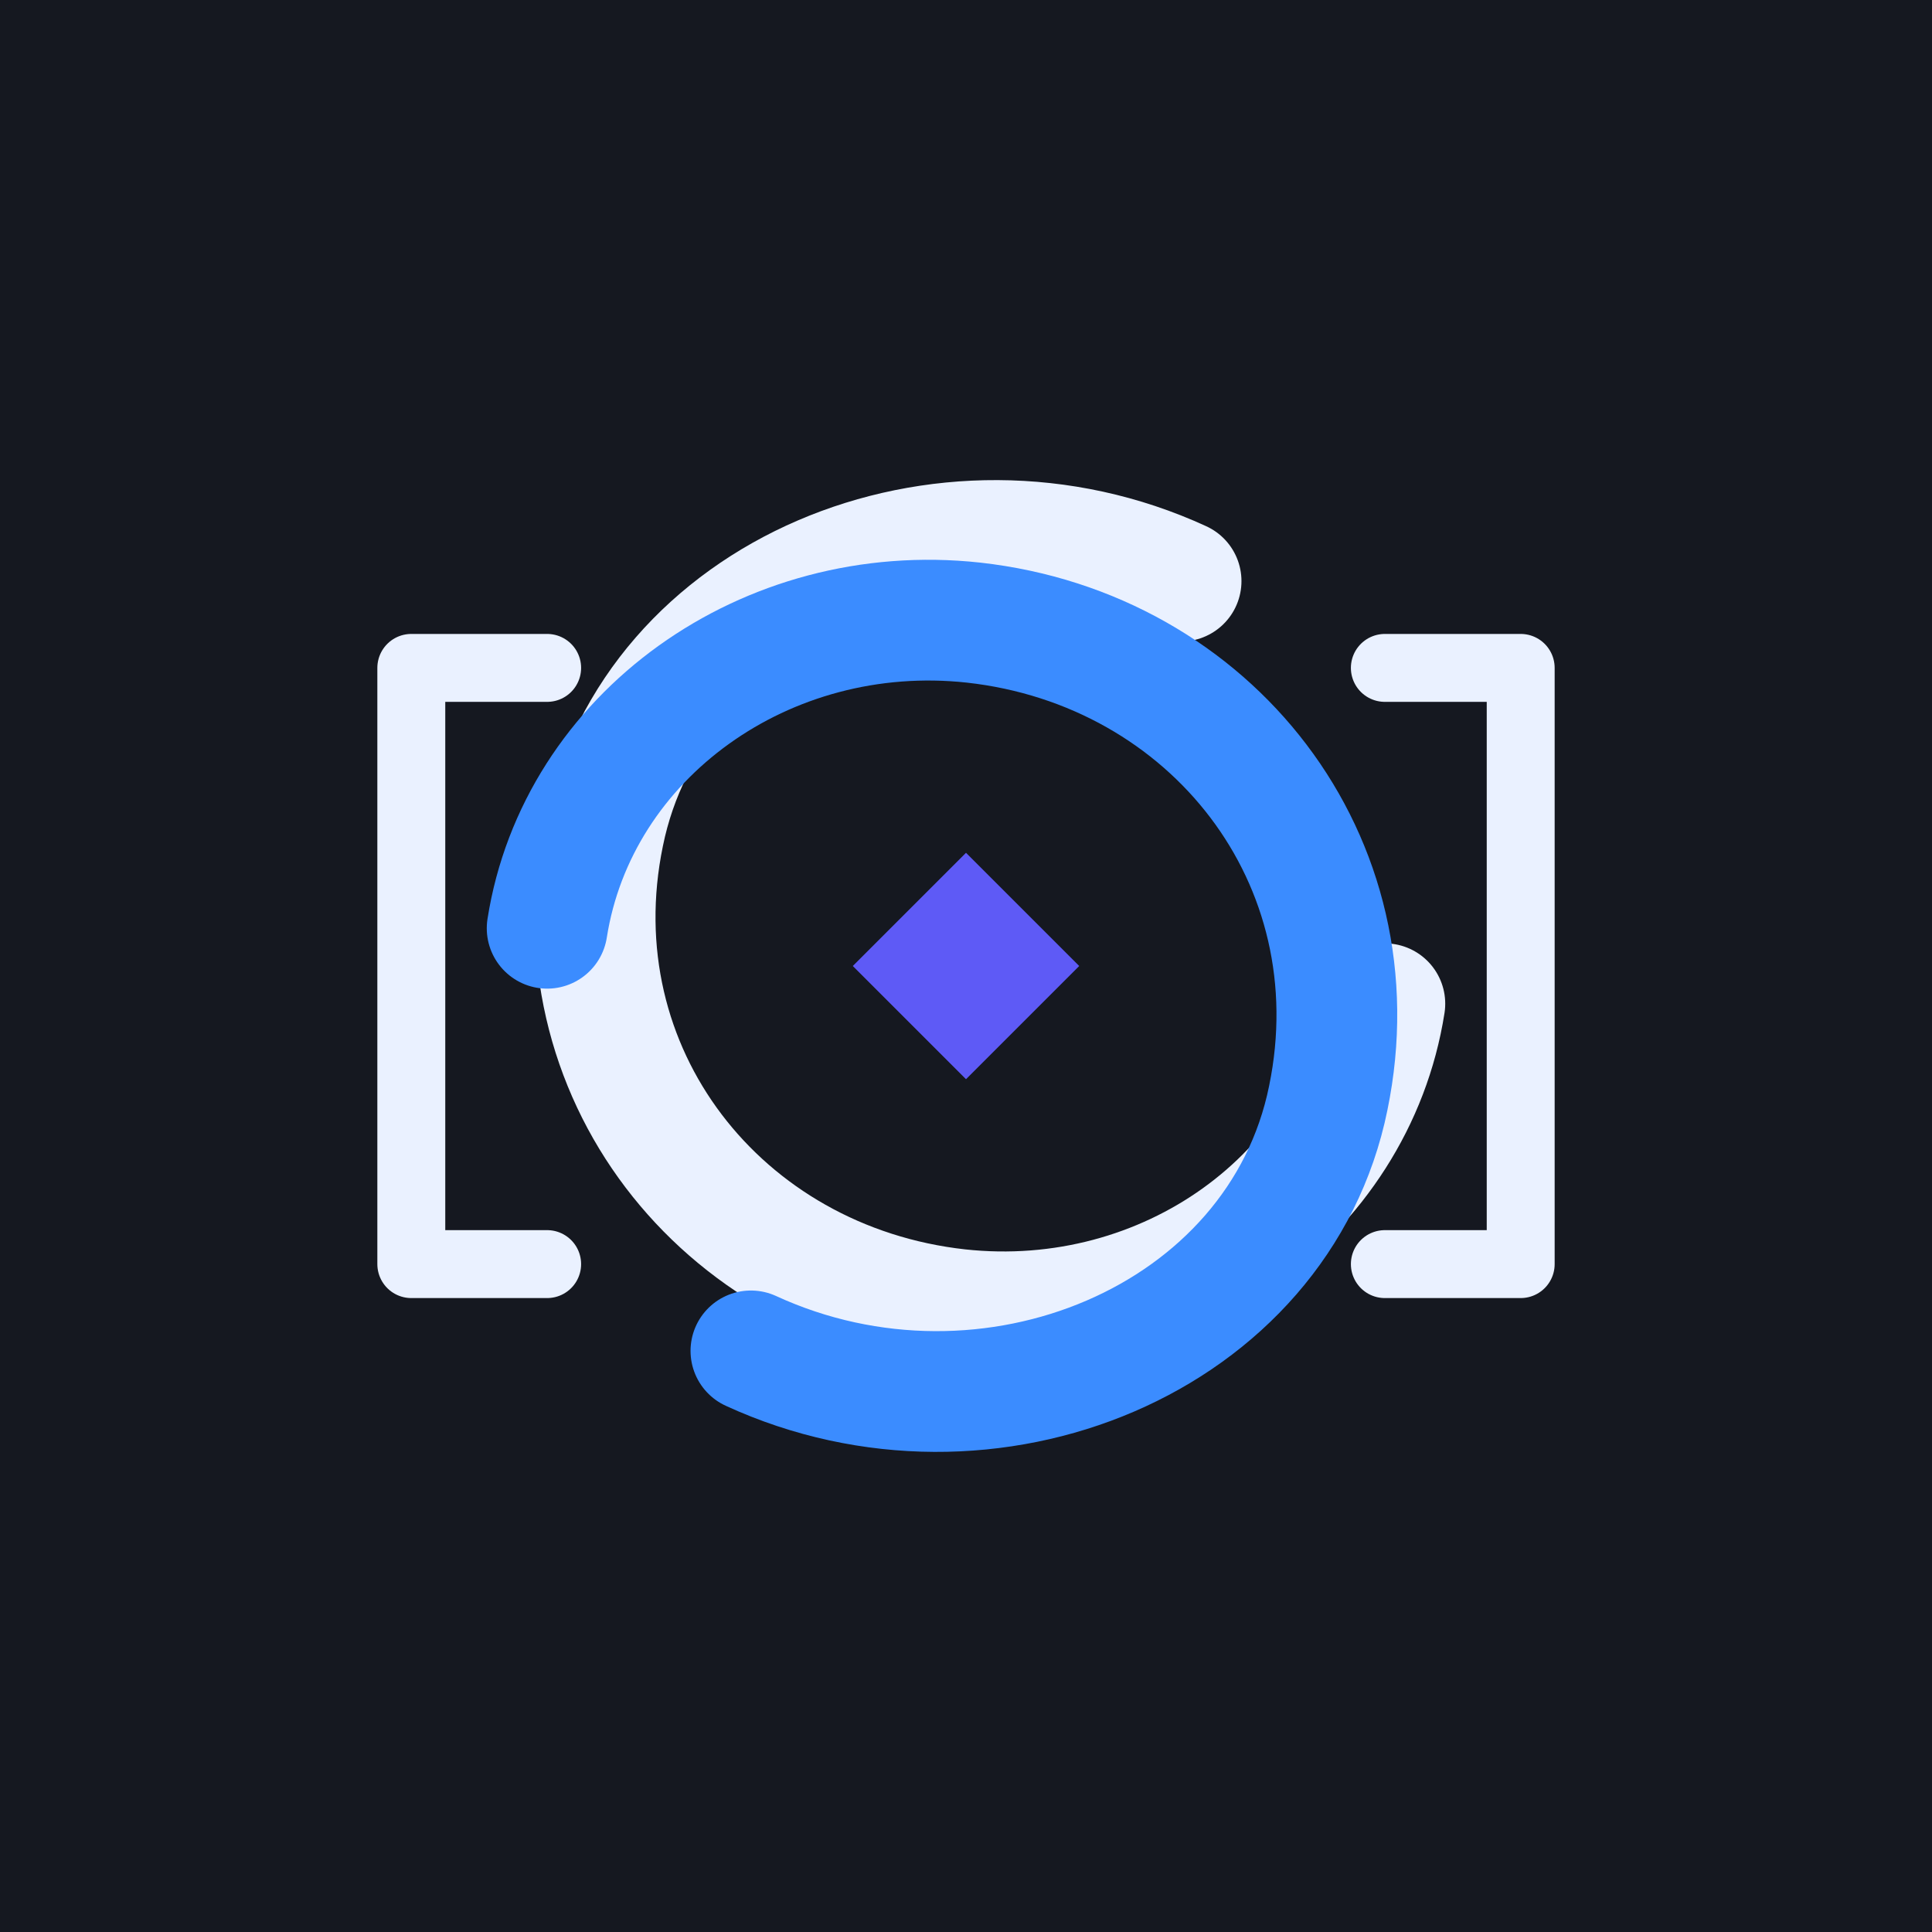
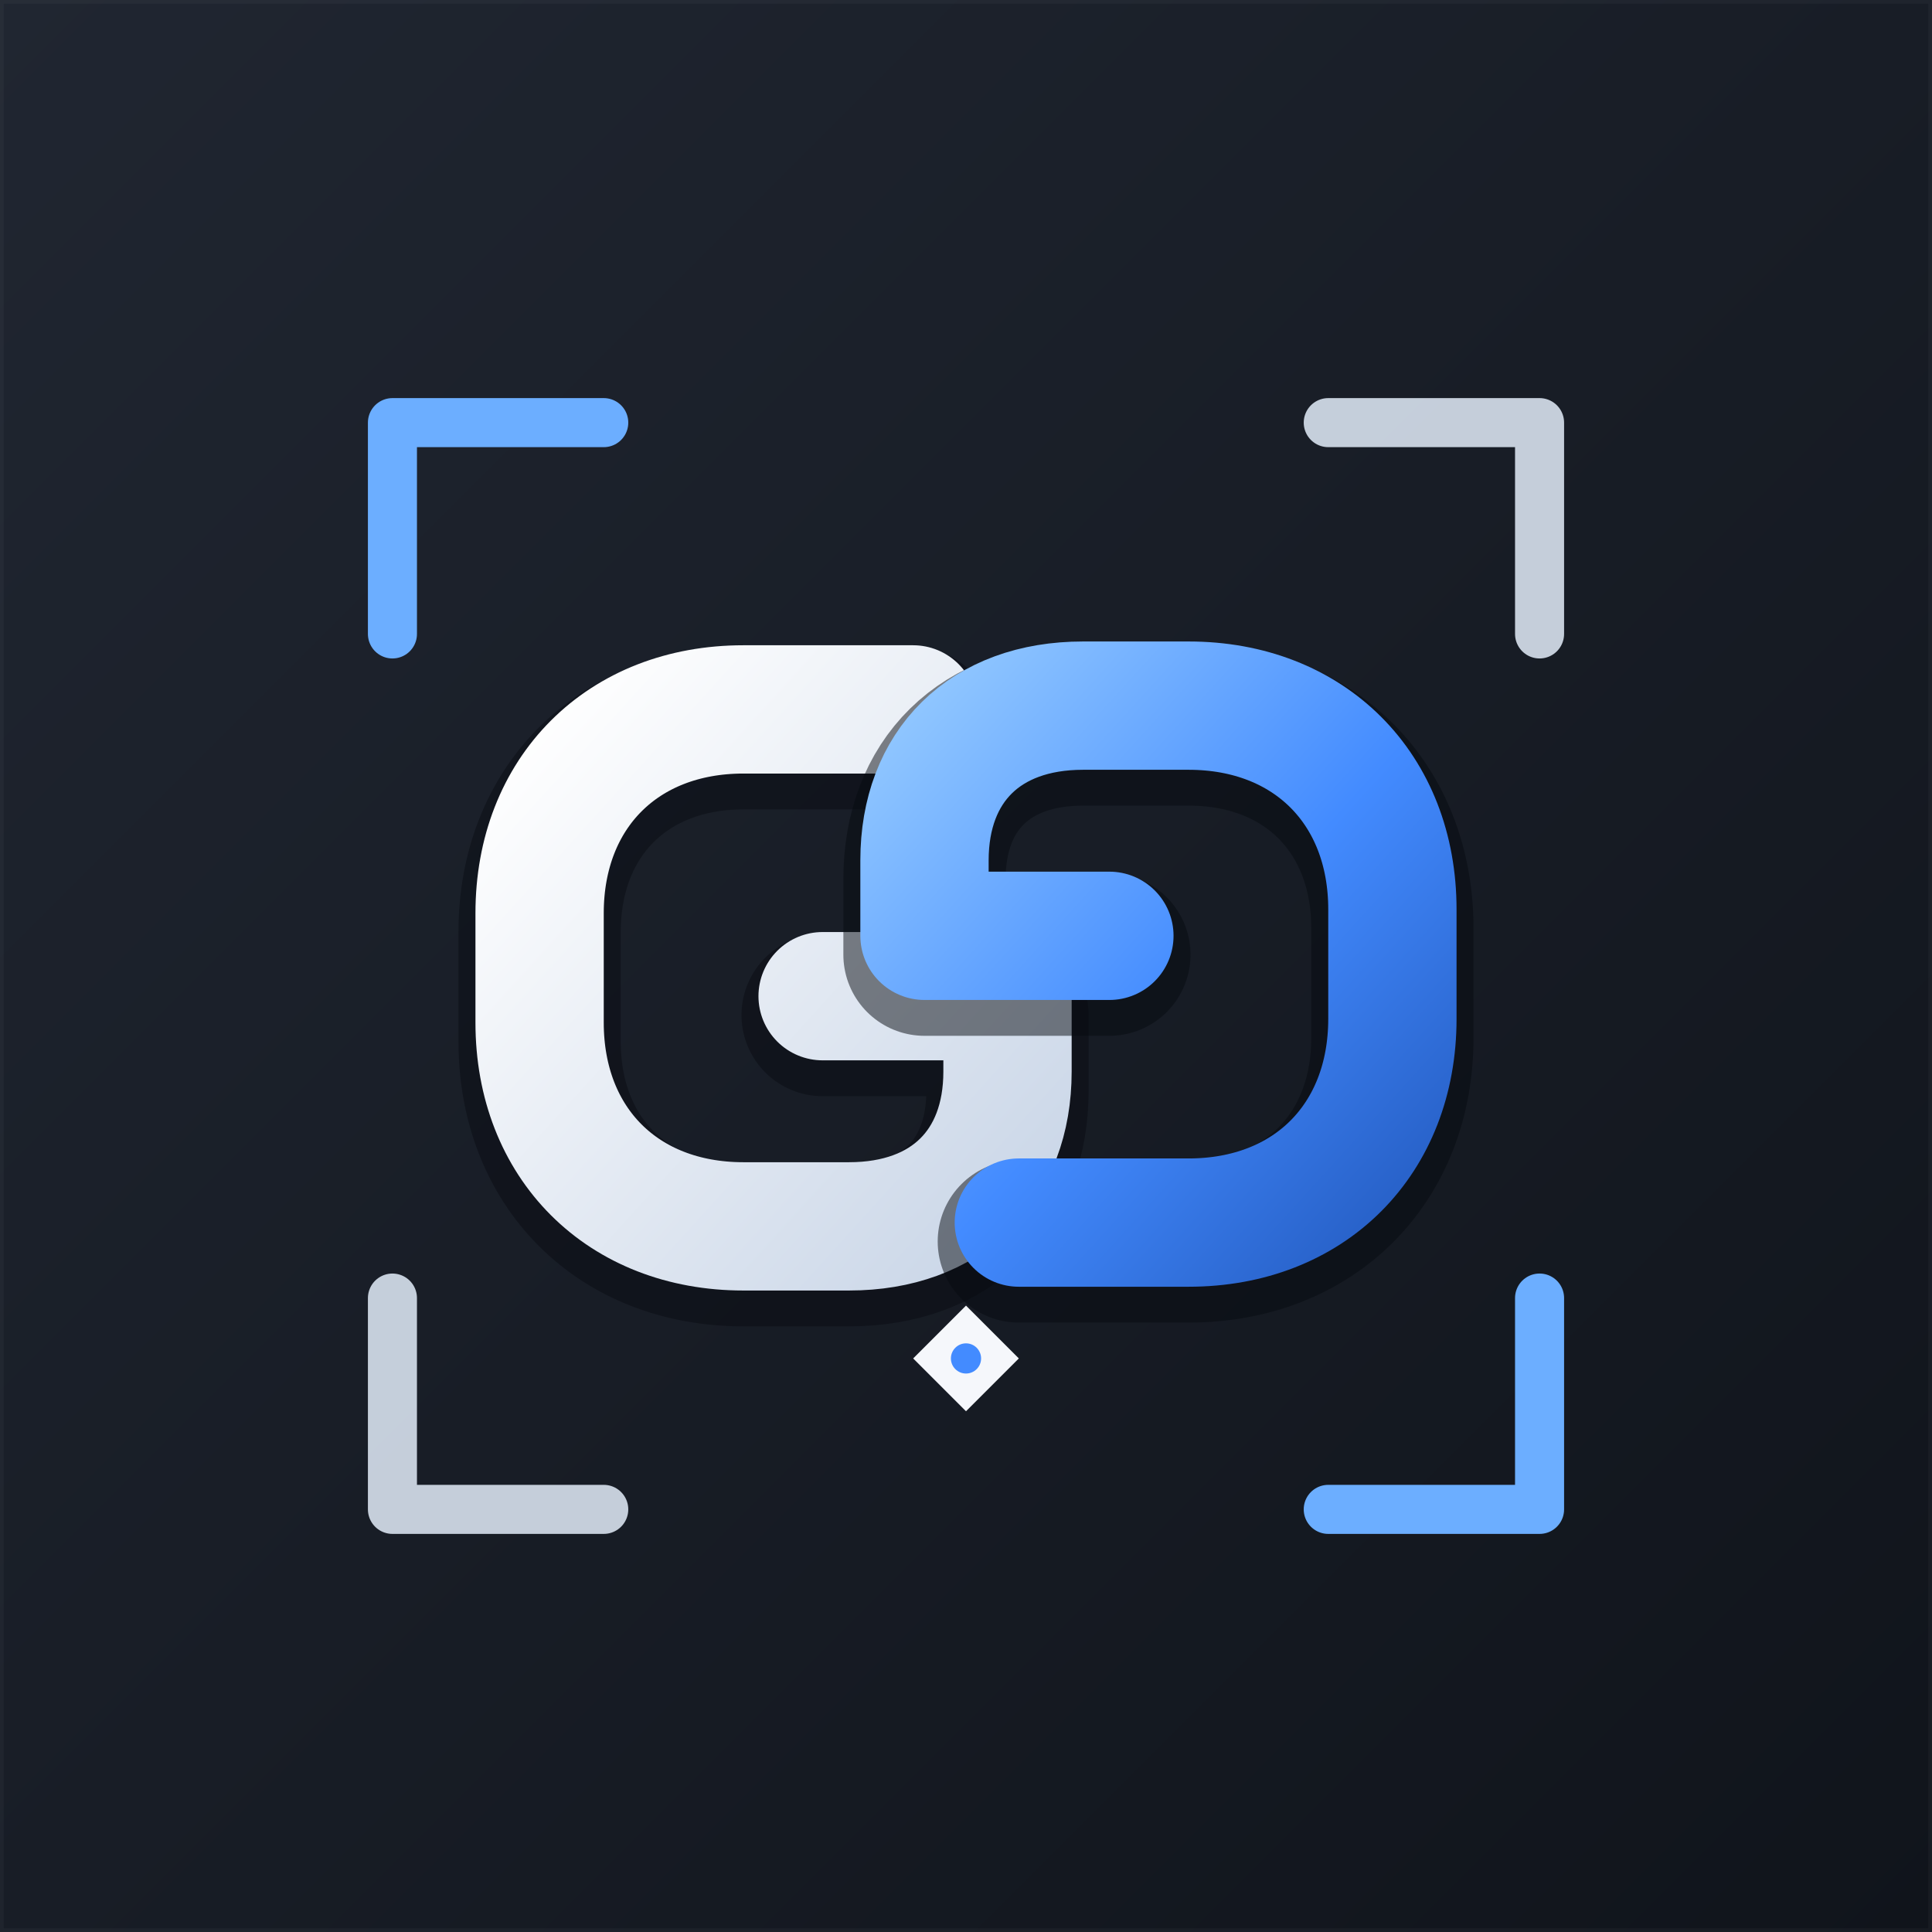
- <svg xmlns="http://www.w3.org/2000/svg" viewBox="0 0 512 512">
-   <rect width="512" height="512" fill="#151820" />
-   <g fill="none" stroke-linecap="round" stroke-linejoin="round">
-     <path d="M145 177h-36v158h36M367 177h36v158h-36" stroke="#eaf1ff" stroke-width="18" />
-     <path d="M313 154c-63-29-140 3-153 67-13 63 31 119 94 126 55 6 105-30 113-81" stroke="#eaf1ff" stroke-width="32" />
-     <path d="M199 358c63 29 140-3 153-67 13-63-31-119-94-126-55-6-105 30-113 81" stroke="#3b8cff" stroke-width="32" />
+ <svg xmlns="http://www.w3.org/2000/svg" viewBox="0 0 512 512" role="img" aria-label="Graphics Genix Studio mark">
+   <defs>
+     <linearGradient id="base" x1="0" y1="0" x2="1" y2="1">
+       <stop offset="0" stop-color="#202631" />
+       <stop offset="1" stop-color="#10141b" />
+     </linearGradient>
+     <linearGradient id="ice" x1="0" y1="0" x2="1" y2="1">
+       <stop offset="0" stop-color="#ffffff" />
+       <stop offset="1" stop-color="#cbd7e8" />
+     </linearGradient>
+     <linearGradient id="blue" x1="0" y1="0" x2="1" y2="1">
+       <stop offset="0" stop-color="#8ec5ff" />
+       <stop offset=".55" stop-color="#438bff" />
+       <stop offset="1" stop-color="#2760c7" />
+     </linearGradient>
+   </defs>
+   <rect width="512" height="512" fill="url(#base)" />
+   <path d="M0 0H512V512H0Z" fill="none" stroke="#ffffff" stroke-opacity=".035" stroke-width="2" />
+   <g fill="none" stroke-linecap="round" stroke-linejoin="round" stroke-width="13">
+     <path d="M104 168V112H160" stroke="#6caeff" />
+     <path d="M352 112H408V168" stroke="#dce6f3" stroke-opacity=".88" />
+     <path d="M408 344V400H352" stroke="#6caeff" />
+     <path d="M160 400H104V344" stroke="#dce6f3" stroke-opacity=".88" />
  </g>
-   <path d="M256 226l30 30-30 30-30-30z" fill="#5e5af6" />
+   <path d="M242 188H197C165 188 143 210 143 242V271C143 303 165 325 197 325H225C251 325 267 309 267 284V264H218" fill="none" stroke="#070b11" stroke-opacity=".45" stroke-width="43" stroke-linecap="round" stroke-linejoin="round" transform="translate(0 5)" />
+   <path d="M242 188H197C165 188 143 210 143 242V271C143 303 165 325 197 325H225C251 325 267 309 267 284V264H218" fill="none" stroke="url(#ice)" stroke-width="34" stroke-linecap="round" stroke-linejoin="round" />
+   <path d="M270 324H315C347 324 369 302 369 270V241C369 209 347 187 315 187H287C261 187 245 203 245 228V248H294" fill="none" stroke="#070b11" stroke-opacity=".5" stroke-width="43" stroke-linecap="round" stroke-linejoin="round" transform="translate(0 5)" />
+   <path d="M270 324H315C347 324 369 302 369 270V241C369 209 347 187 315 187H287C261 187 245 203 245 228V248H294" fill="none" stroke="url(#blue)" stroke-width="34" stroke-linecap="round" stroke-linejoin="round" />
+   <path d="M256 346L270 360L256 374L242 360Z" fill="#f5f7fb" />
+   <circle cx="256" cy="360" r="4" fill="#438bff" />
</svg>
